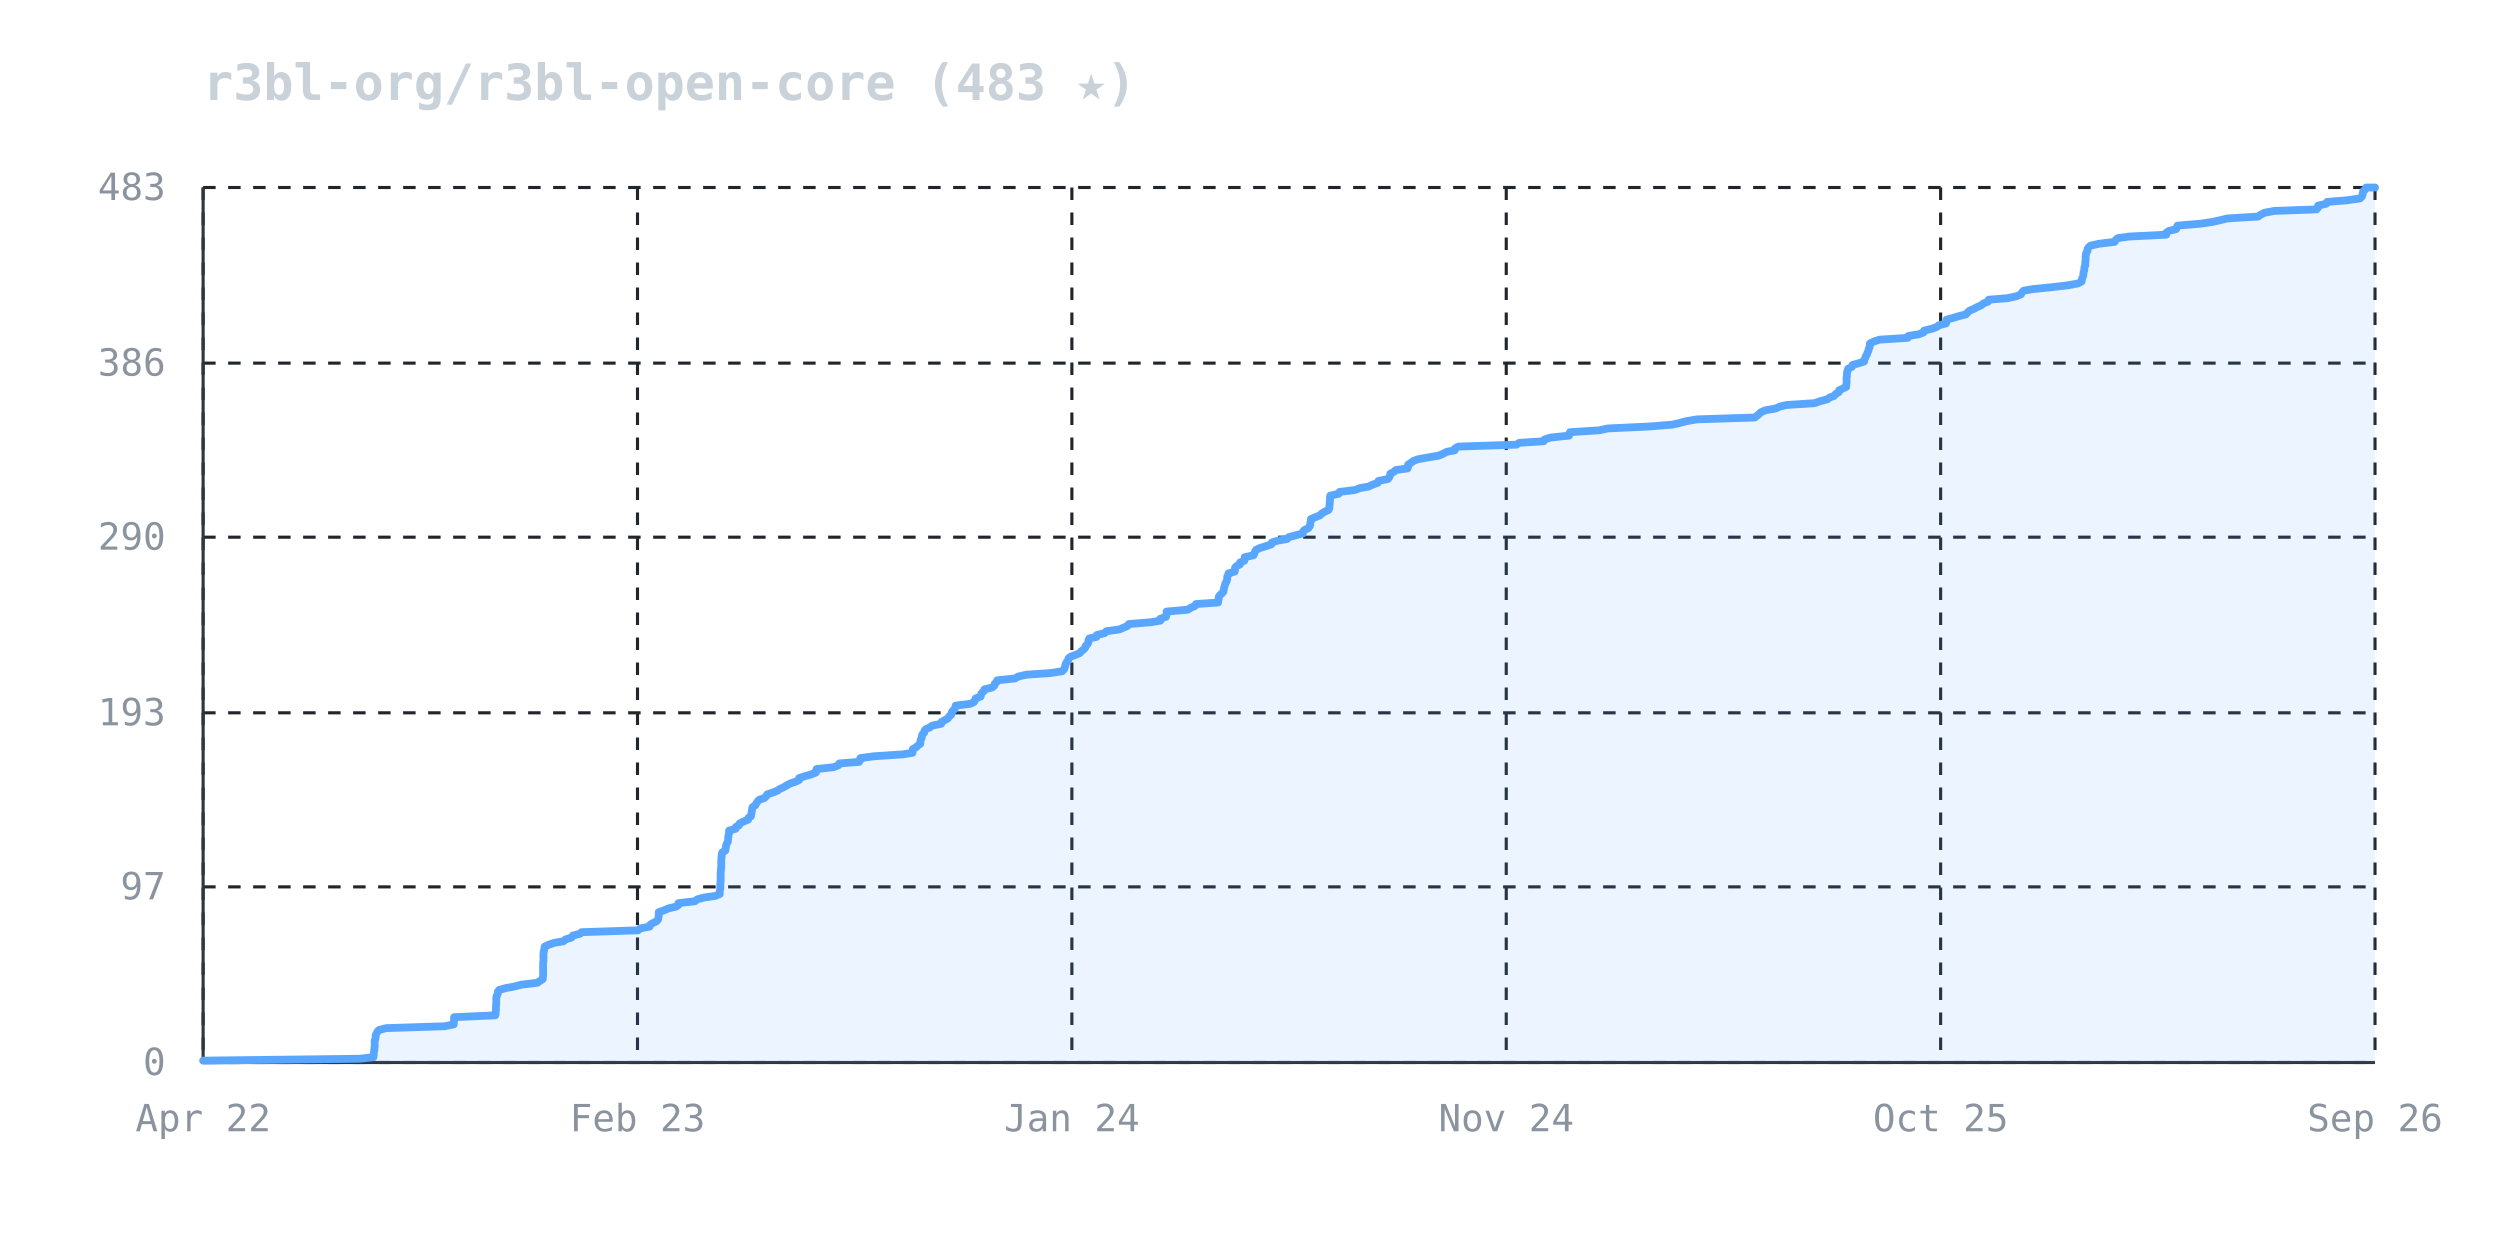
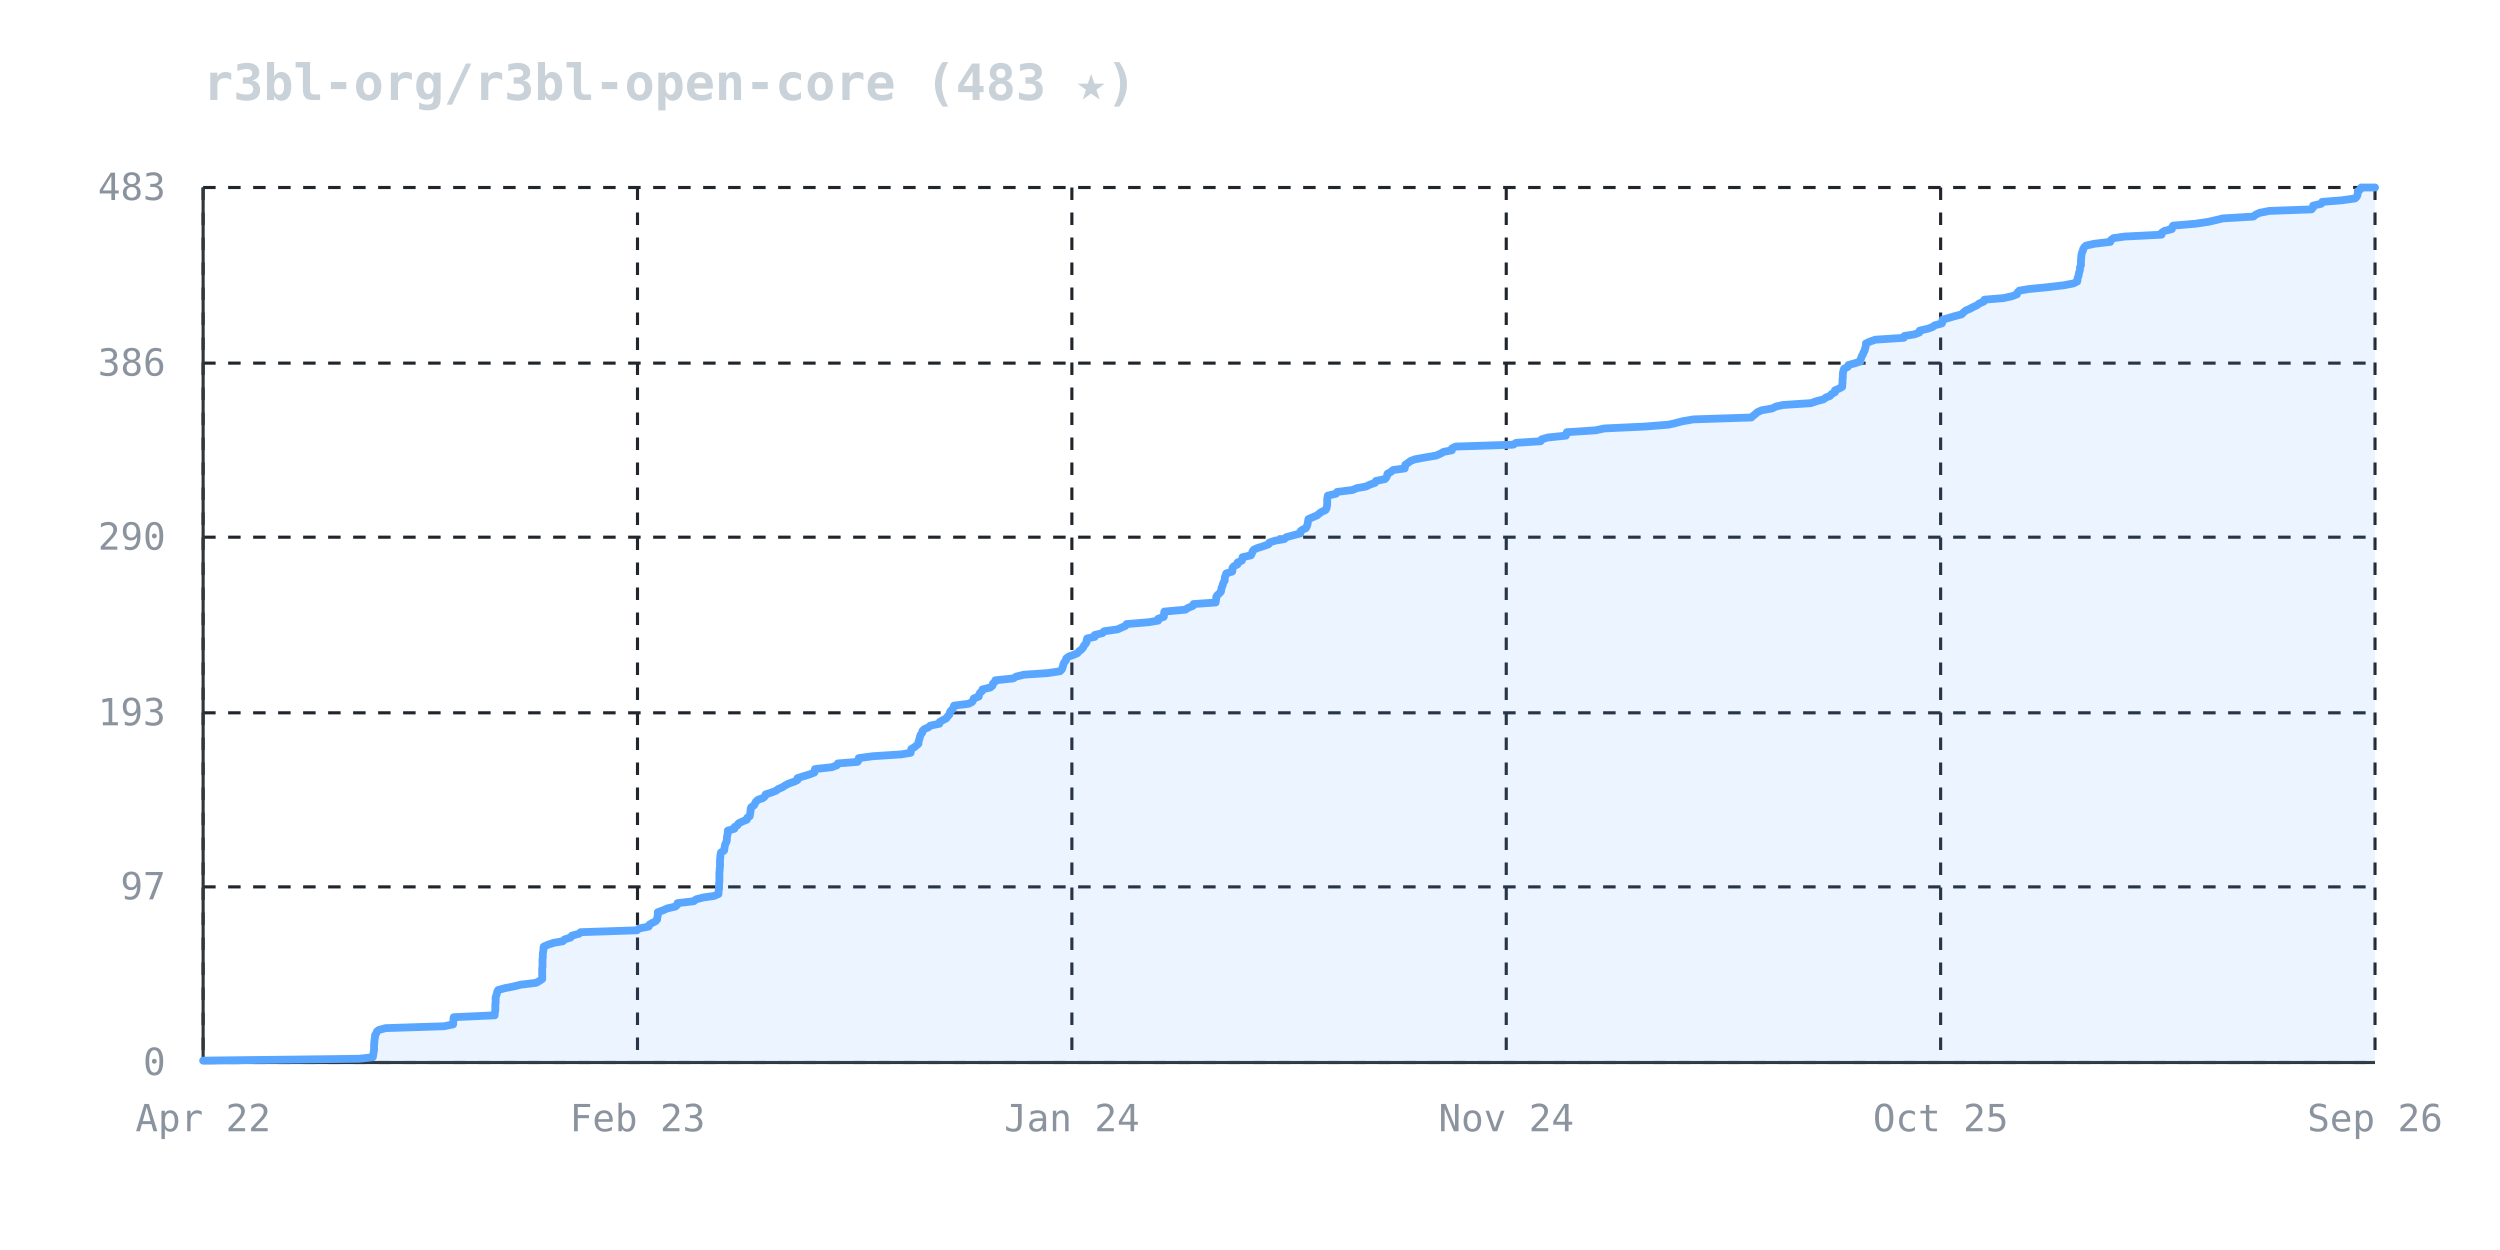
<svg xmlns="http://www.w3.org/2000/svg" viewBox="0 0 800 400" width="100%" height="100%" style="background-color: #0d1117; font-family: Iosevka, 'JetBrains Mono', 'Fira Code', 'Cascadia Code', ui-monospace, SFMono-Regular, Menlo, Monaco, Consolas, monospace;">
  <style>
    .title { fill: #c9d1d9; font-size: 16px; font-weight: 600; font-family: Iosevka, 'JetBrains Mono', 'Fira Code', 'Cascadia Code', ui-monospace, SFMono-Regular, Menlo, Monaco, Consolas, monospace; }
    .axis-line { stroke: #30363d; stroke-width: 1; }
    .line-path { fill: none; stroke: #58a6ff; stroke-width: 2.5; stroke-linejoin: round; stroke-linecap: round; }
    .area-path { fill: #58a6ff; fill-opacity: 0.12; }
  </style>
  <text x="65" y="32" class="title">r3bl-org/r3bl-open-core (483 ★)</text>
  <g id="grid">
    <line x1="65" y1="340.0" x2="760" y2="340.0" stroke="#21262d" stroke-dasharray="4,4" />
    <text x="53" y="344.0" fill="#8b949e" font-size="12" text-anchor="end" font-family="Iosevka, 'JetBrains Mono', 'Fira Code', 'Cascadia Code', ui-monospace, SFMono-Regular, Menlo, Monaco, Consolas, monospace">0</text>
    <line x1="65" y1="283.8" x2="760" y2="283.8" stroke="#21262d" stroke-dasharray="4,4" />
    <text x="53" y="287.8" fill="#8b949e" font-size="12" text-anchor="end" font-family="Iosevka, 'JetBrains Mono', 'Fira Code', 'Cascadia Code', ui-monospace, SFMono-Regular, Menlo, Monaco, Consolas, monospace">97</text>
    <line x1="65" y1="228.1" x2="760" y2="228.1" stroke="#21262d" stroke-dasharray="4,4" />
    <text x="53" y="232.1" fill="#8b949e" font-size="12" text-anchor="end" font-family="Iosevka, 'JetBrains Mono', 'Fira Code', 'Cascadia Code', ui-monospace, SFMono-Regular, Menlo, Monaco, Consolas, monospace">193</text>
    <line x1="65" y1="171.9" x2="760" y2="171.9" stroke="#21262d" stroke-dasharray="4,4" />
    <text x="53" y="175.9" fill="#8b949e" font-size="12" text-anchor="end" font-family="Iosevka, 'JetBrains Mono', 'Fira Code', 'Cascadia Code', ui-monospace, SFMono-Regular, Menlo, Monaco, Consolas, monospace">290</text>
    <line x1="65" y1="116.2" x2="760" y2="116.2" stroke="#21262d" stroke-dasharray="4,4" />
    <text x="53" y="120.2" fill="#8b949e" font-size="12" text-anchor="end" font-family="Iosevka, 'JetBrains Mono', 'Fira Code', 'Cascadia Code', ui-monospace, SFMono-Regular, Menlo, Monaco, Consolas, monospace">386</text>
    <line x1="65" y1="60.0" x2="760" y2="60.0" stroke="#21262d" stroke-dasharray="4,4" />
    <text x="53" y="64.0" fill="#8b949e" font-size="12" text-anchor="end" font-family="Iosevka, 'JetBrains Mono', 'Fira Code', 'Cascadia Code', ui-monospace, SFMono-Regular, Menlo, Monaco, Consolas, monospace">483</text>
    <line x1="65.0" y1="60" x2="65.0" y2="340" stroke="#21262d" stroke-dasharray="4,4" />
    <text x="65.0" y="362.0" fill="#8b949e" font-size="12" text-anchor="middle" font-family="Iosevka, 'JetBrains Mono', 'Fira Code', 'Cascadia Code', ui-monospace, SFMono-Regular, Menlo, Monaco, Consolas, monospace">Apr 22</text>
    <line x1="204.0" y1="60" x2="204.0" y2="340" stroke="#21262d" stroke-dasharray="4,4" />
    <text x="204.0" y="362.0" fill="#8b949e" font-size="12" text-anchor="middle" font-family="Iosevka, 'JetBrains Mono', 'Fira Code', 'Cascadia Code', ui-monospace, SFMono-Regular, Menlo, Monaco, Consolas, monospace">Feb 23</text>
    <line x1="343.0" y1="60" x2="343.0" y2="340" stroke="#21262d" stroke-dasharray="4,4" />
    <text x="343.0" y="362.0" fill="#8b949e" font-size="12" text-anchor="middle" font-family="Iosevka, 'JetBrains Mono', 'Fira Code', 'Cascadia Code', ui-monospace, SFMono-Regular, Menlo, Monaco, Consolas, monospace">Jan 24</text>
    <line x1="482.0" y1="60" x2="482.0" y2="340" stroke="#21262d" stroke-dasharray="4,4" />
    <text x="482.0" y="362.0" fill="#8b949e" font-size="12" text-anchor="middle" font-family="Iosevka, 'JetBrains Mono', 'Fira Code', 'Cascadia Code', ui-monospace, SFMono-Regular, Menlo, Monaco, Consolas, monospace">Nov 24</text>
    <line x1="621.0" y1="60" x2="621.0" y2="340" stroke="#21262d" stroke-dasharray="4,4" />
    <text x="621.0" y="362.0" fill="#8b949e" font-size="12" text-anchor="middle" font-family="Iosevka, 'JetBrains Mono', 'Fira Code', 'Cascadia Code', ui-monospace, SFMono-Regular, Menlo, Monaco, Consolas, monospace">Oct 25</text>
    <line x1="760.0" y1="60" x2="760.0" y2="340" stroke="#21262d" stroke-dasharray="4,4" />
    <text x="760.0" y="362.0" fill="#8b949e" font-size="12" text-anchor="middle" font-family="Iosevka, 'JetBrains Mono', 'Fira Code', 'Cascadia Code', ui-monospace, SFMono-Regular, Menlo, Monaco, Consolas, monospace">Sep 26</text>
  </g>
  <line x1="65" y1="340" x2="760" y2="340" class="axis-line" />
  <line x1="65" y1="60" x2="65" y2="340" class="axis-line" />
-   <polygon points="65.0,340.0 65.0,339.4 115.1,338.8 119.5,338.3 119.6,337.7 119.6,337.1 119.7,336.5 119.8,335.9 119.8,335.4 119.9,334.8 119.9,334.2 119.9,333.6 119.9,333.0 120.1,332.5 120.2,331.9 120.2,331.3 120.5,330.7 120.8,330.1 121.3,329.6 123.6,329.0 142.3,328.4 145.2,327.8 145.2,327.2 145.3,326.7 145.3,326.1 145.3,325.5 158.5,324.9 158.6,324.3 158.6,323.8 158.7,323.2 158.7,322.6 158.7,322.0 158.8,321.4 158.8,320.9 158.8,320.3 158.8,319.7 158.8,319.1 159.0,318.6 159.3,318.0 159.3,317.4 159.7,316.8 161.8,316.2 164.5,315.7 166.8,315.1 171.9,314.5 172.8,313.9 173.7,313.3 173.7,312.8 173.8,312.2 173.8,311.6 173.8,311.0 173.8,310.4 173.8,309.9 173.8,309.3 173.8,308.7 173.8,308.1 173.9,307.5 173.9,307.0 173.9,306.4 173.9,305.8 173.9,305.2 174.0,304.6 174.1,304.1 174.2,303.5 174.3,302.9 175.6,302.3 177.4,301.7 180.3,301.2 181.0,300.6 182.9,300.0 183.3,299.4 185.6,298.8 186.1,298.3 204.2,297.7 204.9,297.1 207.9,296.5 208.1,295.9 208.9,295.4 210.1,294.8 210.6,294.2 210.7,293.6 210.8,293.0 210.8,292.5 210.8,291.9 212.5,291.3 213.9,290.7 216.4,290.1 217.1,289.6 217.1,289.0 222.4,288.4 223.1,287.8 225.3,287.2 228.9,286.7 230.3,286.1 230.3,285.5 230.4,284.9 230.5,284.3 230.5,283.8 230.5,283.2 230.5,282.6 230.6,282.0 230.6,281.4 230.6,280.9 230.6,280.3 230.6,279.7 230.6,279.1 230.7,278.6 230.7,278.0 230.8,277.4 230.8,276.8 230.8,276.2 230.8,275.7 230.8,275.1 230.9,274.5 230.9,273.9 231.0,273.3 231.1,272.8 232.1,272.2 232.2,271.6 232.3,271.0 232.4,270.4 232.6,269.9 232.9,269.3 233.0,268.7 233.0,268.1 233.1,267.5 233.2,267.0 233.3,266.4 233.3,265.8 235.4,265.2 235.5,264.6 236.5,264.1 236.7,263.5 237.9,262.9 239.4,262.3 239.5,261.7 240.3,261.2 240.4,260.6 240.5,260.0 240.6,259.4 240.7,258.8 240.8,258.3 241.7,257.7 242.0,257.1 242.4,256.5 243.0,255.9 244.5,255.4 245.2,254.8 245.5,254.2 247.3,253.6 248.8,253.0 249.5,252.5 250.8,251.9 251.8,251.3 252.9,250.7 254.7,250.1 255.7,249.6 255.7,249.0 257.5,248.4 259.6,247.8 261.1,247.2 261.1,246.7 261.3,246.1 266.7,245.5 268.3,244.9 268.6,244.3 274.9,243.8 275.3,243.2 275.3,242.6 279.7,242.0 288.9,241.4 292.0,240.9 292.1,240.3 292.1,239.7 293.2,239.1 293.7,238.6 294.5,238.0 294.5,237.4 294.6,236.8 294.9,236.2 295.0,235.7 295.1,235.1 295.7,234.5 295.8,233.9 296.3,233.3 297.5,232.8 298.3,232.2 301.2,231.6 301.3,231.0 302.4,230.4 303.3,229.9 303.7,229.3 304.4,228.7 304.5,228.1 304.8,227.5 305.4,227.0 305.7,226.4 305.8,225.8 310.6,225.2 311.7,224.6 312.0,224.1 312.2,223.5 313.8,222.9 313.9,222.3 314.2,221.7 314.8,221.2 315.0,220.6 317.5,220.0 318.2,219.4 318.3,218.8 318.9,218.3 319.1,217.7 324.8,217.1 325.8,216.5 328.4,215.9 335.9,215.4 339.9,214.8 340.5,214.2 340.7,213.6 340.9,213.0 341.0,212.5 341.3,211.9 341.8,211.3 341.9,210.7 342.7,210.1 344.1,209.6 345.5,209.0 346.0,208.4 346.8,207.8 347.3,207.2 347.4,206.7 348.0,206.1 348.3,205.5 348.3,204.9 348.6,204.3 350.9,203.8 351.0,203.2 353.5,202.6 354.0,202.0 358.3,201.4 359.4,200.9 360.8,200.3 361.2,199.7 368.4,199.1 371.3,198.6 371.3,198.0 373.1,197.4 373.3,196.8 373.3,196.2 373.3,195.7 380.1,195.1 381.0,194.5 382.4,193.9 382.7,193.3 389.8,192.8 389.8,192.2 390.0,191.6 390.0,191.0 390.4,190.4 391.0,189.9 391.5,189.3 391.6,188.7 391.7,188.1 391.9,187.5 392.0,187.0 392.3,186.4 392.6,185.8 392.7,185.2 392.7,184.6 393.0,184.1 393.1,183.5 395.1,182.9 395.2,182.3 395.2,181.7 395.6,181.2 396.8,180.6 396.8,180.0 398.2,179.4 398.3,178.8 398.3,178.3 401.1,177.7 401.4,177.1 401.6,176.5 402.0,175.9 403.1,175.4 405.0,174.8 406.8,174.2 407.0,173.6 408.9,173.0 411.8,172.5 412.4,171.9 414.6,171.3 416.9,170.7 417.0,170.1 417.4,169.6 418.7,169.0 419.1,168.4 419.3,167.8 419.3,167.2 419.5,166.7 419.5,166.1 420.9,165.5 422.4,164.9 423.0,164.3 423.8,163.8 425.1,163.2 425.4,162.6 425.4,162.0 425.5,161.4 425.5,160.9 425.6,160.3 425.6,159.7 425.6,159.1 425.7,158.6 428.4,158.0 428.7,157.4 433.6,156.8 435.1,156.2 438.0,155.7 439.2,155.1 440.9,154.5 441.1,153.9 444.1,153.3 444.5,152.8 444.8,152.2 444.9,151.6 446.0,151.0 446.7,150.4 450.4,149.9 450.6,149.3 450.6,148.7 451.5,148.1 452.3,147.5 453.6,147.0 456.8,146.4 460.4,145.8 461.8,145.2 462.9,144.6 465.5,144.1 465.6,143.5 466.7,142.9 485.2,142.3 486.2,141.7 494.0,141.2 494.3,140.6 496.3,140.0 502.1,139.4 502.2,138.8 502.4,138.3 511.7,137.7 514.5,137.1 527.4,136.5 535.0,135.9 537.3,135.4 539.5,134.8 543.0,134.2 561.5,133.6 562.3,133.0 562.9,132.5 563.5,131.9 564.9,131.3 568.3,130.7 569.5,130.1 571.7,129.6 580.7,129.0 582.4,128.4 584.7,127.8 585.5,127.2 586.9,126.7 587.4,126.1 588.4,125.5 588.5,124.9 589.8,124.3 590.8,123.8 590.8,123.2 590.9,122.6 590.9,122.0 590.9,121.4 590.9,120.9 591.0,120.3 591.0,119.7 591.1,119.1 591.2,118.6 591.4,118.0 592.6,117.4 592.8,116.8 594.9,116.2 596.5,115.7 596.6,115.1 596.9,114.5 597.1,113.9 597.5,113.3 597.6,112.8 597.9,112.2 598.0,111.6 598.3,111.0 598.3,110.4 598.4,109.9 599.6,109.3 601.4,108.7 610.5,108.1 610.7,107.5 613.9,107.0 615.5,106.4 615.7,105.8 618.2,105.2 619.8,104.6 620.4,104.1 622.7,103.5 622.9,102.9 622.9,102.3 625.1,101.7 626.7,101.2 629.1,100.6 629.6,100.0 630.3,99.4 631.7,98.8 632.6,98.3 634.0,97.7 634.7,97.1 636.2,96.5 636.4,95.9 642.5,95.4 645.2,94.8 646.7,94.2 647.0,93.6 647.6,93.0 650.6,92.5 656.6,91.9 661.7,91.3 665.0,90.7 666.1,90.1 666.2,89.6 666.3,89.0 666.6,88.4 666.7,87.8 666.7,87.2 666.9,86.7 667.0,86.1 667.0,85.5 667.3,84.9 667.3,84.3 667.3,83.8 667.4,83.2 667.4,82.6 667.4,82.0 667.5,81.4 667.6,80.9 668.0,80.3 668.0,79.7 668.4,79.1 669.0,78.6 671.7,78.0 676.7,77.4 677.0,76.8 677.7,76.2 681.2,75.7 693.2,75.1 693.2,74.5 694.0,73.9 696.4,73.3 696.5,72.8 696.8,72.2 704.0,71.6 708.1,71.0 710.7,70.4 712.7,69.9 722.6,69.3 723.4,68.7 724.6,68.1 727.7,67.5 741.3,67.0 741.8,66.4 741.8,65.8 744.4,65.2 744.7,64.6 751.0,64.1 755.2,63.5 755.8,62.9 756.0,62.3 756.1,61.7 756.2,61.2 756.9,60.6 757.2,60.0 760.0,60.0 760.0,340.0" class="area-path" />
-   <polyline points="65.0,339.4 115.1,338.8 119.5,338.3 119.6,337.7 119.6,337.1 119.7,336.5 119.8,335.9 119.8,335.4 119.9,334.8 119.9,334.2 119.9,333.6 119.9,333.0 120.1,332.5 120.2,331.9 120.2,331.3 120.5,330.7 120.8,330.1 121.3,329.6 123.6,329.0 142.3,328.4 145.2,327.8 145.2,327.2 145.3,326.7 145.3,326.1 145.3,325.5 158.5,324.9 158.6,324.3 158.6,323.8 158.7,323.2 158.7,322.6 158.7,322.0 158.8,321.4 158.8,320.9 158.8,320.3 158.8,319.7 158.8,319.1 159.0,318.6 159.3,318.0 159.3,317.4 159.7,316.8 161.8,316.2 164.5,315.7 166.8,315.1 171.9,314.5 172.8,313.9 173.7,313.3 173.7,312.8 173.8,312.2 173.8,311.6 173.8,311.0 173.8,310.4 173.8,309.9 173.8,309.3 173.8,308.7 173.8,308.1 173.9,307.5 173.9,307.0 173.9,306.4 173.9,305.8 173.9,305.2 174.0,304.6 174.1,304.1 174.2,303.5 174.3,302.9 175.6,302.3 177.4,301.7 180.3,301.2 181.0,300.6 182.9,300.0 183.3,299.4 185.6,298.8 186.1,298.3 204.2,297.7 204.9,297.1 207.9,296.5 208.1,295.9 208.9,295.4 210.1,294.8 210.6,294.2 210.7,293.6 210.8,293.0 210.8,292.5 210.8,291.9 212.5,291.3 213.9,290.7 216.4,290.1 217.1,289.6 217.1,289.0 222.4,288.4 223.1,287.8 225.3,287.2 228.9,286.7 230.3,286.1 230.3,285.5 230.4,284.9 230.5,284.3 230.5,283.8 230.5,283.2 230.5,282.6 230.6,282.0 230.6,281.4 230.6,280.9 230.6,280.3 230.6,279.7 230.6,279.1 230.7,278.6 230.7,278.0 230.8,277.4 230.8,276.8 230.8,276.2 230.8,275.7 230.8,275.1 230.9,274.5 230.9,273.9 231.0,273.3 231.1,272.8 232.1,272.2 232.2,271.6 232.3,271.0 232.4,270.4 232.6,269.9 232.9,269.3 233.0,268.7 233.0,268.1 233.1,267.5 233.2,267.0 233.3,266.4 233.3,265.8 235.4,265.2 235.5,264.6 236.5,264.1 236.7,263.5 237.9,262.9 239.4,262.3 239.5,261.7 240.3,261.2 240.4,260.6 240.5,260.0 240.6,259.4 240.7,258.8 240.8,258.3 241.7,257.7 242.0,257.1 242.4,256.5 243.0,255.9 244.5,255.4 245.2,254.8 245.5,254.2 247.3,253.6 248.8,253.0 249.5,252.5 250.8,251.9 251.8,251.3 252.9,250.7 254.7,250.1 255.7,249.6 255.7,249.0 257.5,248.4 259.6,247.8 261.1,247.2 261.1,246.7 261.3,246.1 266.7,245.5 268.3,244.9 268.6,244.3 274.9,243.8 275.3,243.2 275.3,242.6 279.7,242.0 288.9,241.4 292.0,240.9 292.1,240.3 292.1,239.7 293.2,239.1 293.7,238.6 294.5,238.0 294.5,237.4 294.6,236.8 294.9,236.2 295.0,235.7 295.1,235.1 295.7,234.5 295.8,233.9 296.3,233.3 297.5,232.8 298.3,232.2 301.2,231.6 301.3,231.0 302.4,230.4 303.3,229.9 303.7,229.3 304.4,228.7 304.5,228.1 304.8,227.5 305.4,227.0 305.7,226.4 305.8,225.8 310.6,225.2 311.7,224.6 312.0,224.1 312.2,223.5 313.8,222.9 313.9,222.3 314.2,221.7 314.8,221.2 315.0,220.6 317.5,220.0 318.2,219.4 318.3,218.8 318.9,218.3 319.1,217.7 324.8,217.1 325.8,216.5 328.4,215.9 335.9,215.4 339.9,214.8 340.5,214.2 340.7,213.6 340.9,213.0 341.0,212.5 341.3,211.9 341.8,211.3 341.9,210.7 342.7,210.1 344.1,209.6 345.5,209.0 346.0,208.4 346.8,207.8 347.3,207.2 347.4,206.7 348.0,206.1 348.3,205.5 348.3,204.9 348.6,204.3 350.9,203.8 351.0,203.2 353.5,202.6 354.0,202.0 358.3,201.4 359.4,200.9 360.8,200.3 361.2,199.7 368.4,199.1 371.3,198.6 371.3,198.0 373.1,197.4 373.3,196.8 373.3,196.2 373.3,195.7 380.1,195.1 381.0,194.5 382.4,193.9 382.7,193.3 389.8,192.8 389.8,192.2 390.0,191.6 390.0,191.0 390.4,190.4 391.0,189.9 391.5,189.3 391.6,188.7 391.7,188.1 391.9,187.5 392.0,187.0 392.3,186.4 392.6,185.8 392.7,185.2 392.7,184.6 393.0,184.1 393.1,183.5 395.1,182.9 395.2,182.3 395.2,181.7 395.6,181.2 396.8,180.6 396.8,180.0 398.2,179.4 398.3,178.8 398.3,178.3 401.1,177.7 401.4,177.1 401.6,176.5 402.0,175.9 403.1,175.4 405.0,174.8 406.8,174.2 407.0,173.6 408.9,173.0 411.8,172.5 412.4,171.9 414.6,171.3 416.9,170.7 417.0,170.1 417.4,169.6 418.7,169.0 419.1,168.4 419.3,167.8 419.3,167.2 419.5,166.7 419.5,166.1 420.9,165.5 422.4,164.9 423.0,164.3 423.8,163.8 425.1,163.2 425.4,162.6 425.4,162.0 425.5,161.4 425.5,160.9 425.6,160.3 425.6,159.7 425.6,159.1 425.7,158.6 428.4,158.0 428.7,157.4 433.6,156.8 435.1,156.2 438.0,155.7 439.2,155.1 440.9,154.5 441.1,153.9 444.1,153.3 444.5,152.8 444.8,152.2 444.9,151.6 446.0,151.0 446.7,150.4 450.4,149.9 450.6,149.3 450.6,148.7 451.5,148.1 452.3,147.5 453.6,147.0 456.8,146.4 460.4,145.8 461.8,145.2 462.9,144.6 465.5,144.1 465.6,143.5 466.7,142.9 485.2,142.3 486.2,141.7 494.0,141.2 494.3,140.6 496.3,140.0 502.1,139.4 502.2,138.8 502.4,138.3 511.7,137.7 514.5,137.1 527.4,136.5 535.0,135.9 537.3,135.4 539.5,134.8 543.0,134.2 561.5,133.6 562.3,133.0 562.9,132.5 563.5,131.9 564.9,131.3 568.3,130.7 569.5,130.1 571.7,129.6 580.7,129.0 582.4,128.4 584.7,127.8 585.5,127.2 586.9,126.7 587.4,126.1 588.4,125.5 588.5,124.9 589.8,124.3 590.8,123.8 590.8,123.2 590.9,122.6 590.9,122.0 590.9,121.4 590.9,120.9 591.0,120.3 591.0,119.7 591.1,119.1 591.2,118.6 591.4,118.0 592.6,117.4 592.8,116.8 594.9,116.2 596.5,115.7 596.6,115.1 596.9,114.5 597.1,113.9 597.5,113.3 597.6,112.8 597.9,112.2 598.0,111.6 598.3,111.0 598.3,110.4 598.4,109.9 599.6,109.3 601.4,108.7 610.5,108.1 610.7,107.5 613.9,107.0 615.5,106.4 615.7,105.8 618.2,105.2 619.8,104.6 620.4,104.1 622.7,103.5 622.9,102.9 622.9,102.3 625.1,101.7 626.7,101.2 629.1,100.6 629.6,100.0 630.3,99.4 631.7,98.8 632.6,98.3 634.0,97.7 634.7,97.1 636.2,96.5 636.4,95.9 642.5,95.4 645.2,94.8 646.7,94.2 647.0,93.6 647.6,93.0 650.6,92.5 656.6,91.9 661.7,91.3 665.0,90.7 666.1,90.1 666.2,89.6 666.3,89.0 666.6,88.4 666.7,87.8 666.7,87.2 666.9,86.7 667.0,86.1 667.0,85.5 667.3,84.9 667.3,84.3 667.3,83.8 667.4,83.2 667.4,82.6 667.4,82.0 667.5,81.4 667.6,80.9 668.0,80.3 668.0,79.7 668.4,79.1 669.0,78.6 671.7,78.0 676.7,77.4 677.0,76.8 677.7,76.2 681.2,75.7 693.2,75.1 693.2,74.5 694.0,73.9 696.4,73.3 696.5,72.8 696.8,72.2 704.0,71.6 708.1,71.0 710.7,70.4 712.7,69.9 722.6,69.3 723.4,68.7 724.6,68.1 727.7,67.5 741.3,67.0 741.8,66.4 741.8,65.8 744.4,65.2 744.7,64.6 751.0,64.1 755.2,63.5 755.8,62.9 756.0,62.3 756.1,61.7 756.2,61.2 756.9,60.6 757.2,60.0 760.0,60.0" class="line-path" />
+   <polygon points="65.0,340.0 65.0,339.4 115.0,338.8 119.3,338.3 119.4,337.7 119.5,337.1 119.6,336.5 119.7,335.9 119.7,335.4 119.7,334.8 119.7,334.2 119.8,333.6 119.8,333.0 119.9,332.5 120.0,331.9 120.0,331.3 120.4,330.7 120.6,330.1 121.2,329.6 123.4,329.0 142.1,328.4 145.0,327.8 145.0,327.2 145.1,326.7 145.1,326.1 145.2,325.5 158.3,324.9 158.3,324.3 158.4,323.8 158.5,323.2 158.5,322.6 158.5,322.0 158.5,321.4 158.6,320.9 158.6,320.3 158.6,319.7 158.6,319.1 158.8,318.6 159.0,318.0 159.1,317.4 159.4,316.8 161.6,316.2 164.2,315.7 166.6,315.1 171.6,314.5 172.6,313.9 173.5,313.3 173.5,312.8 173.5,312.2 173.5,311.6 173.5,311.0 173.5,310.4 173.5,309.9 173.6,309.3 173.6,308.7 173.6,308.1 173.6,307.5 173.6,307.0 173.7,306.4 173.7,305.8 173.7,305.2 173.8,304.6 173.9,304.1 173.9,303.5 174.0,302.9 175.4,302.3 177.2,301.7 180.1,301.2 180.7,300.6 182.6,300.0 183.0,299.4 185.3,298.8 185.8,298.3 203.8,297.7 204.5,297.1 207.6,296.5 207.8,295.9 208.6,295.4 209.8,294.8 210.3,294.2 210.3,293.6 210.5,293.0 210.5,292.5 210.5,291.9 212.2,291.3 213.5,290.7 216.1,290.1 216.7,289.6 216.8,289.0 222.0,288.4 222.7,287.8 225.0,287.2 228.5,286.7 229.9,286.1 229.9,285.5 230.0,284.9 230.1,284.3 230.1,283.8 230.1,283.2 230.1,282.6 230.2,282.0 230.2,281.4 230.2,280.9 230.2,280.3 230.2,279.7 230.2,279.1 230.3,278.6 230.3,278.0 230.4,277.4 230.4,276.8 230.4,276.2 230.4,275.7 230.4,275.1 230.5,274.5 230.5,273.9 230.6,273.3 230.7,272.8 231.7,272.2 231.8,271.6 231.9,271.0 232.0,270.4 232.2,269.9 232.5,269.3 232.6,268.7 232.6,268.1 232.7,267.5 232.8,267.0 232.9,266.4 232.9,265.8 235.0,265.2 235.1,264.6 236.0,264.1 236.3,263.5 237.5,262.9 239.0,262.3 239.1,261.7 239.9,261.2 240.0,260.6 240.1,260.0 240.2,259.4 240.2,258.8 240.4,258.3 241.3,257.7 241.6,257.1 241.9,256.5 242.6,255.9 244.1,255.4 244.8,254.8 245.0,254.2 246.9,253.6 248.4,253.0 249.0,252.5 250.4,251.9 251.3,251.3 252.5,250.7 254.2,250.1 255.2,249.6 255.2,249.0 257.1,248.4 259.1,247.8 260.6,247.2 260.7,246.7 260.8,246.1 266.2,245.5 267.8,244.9 268.1,244.3 274.4,243.8 274.8,243.2 274.8,242.6 279.2,242.0 288.4,241.4 291.4,240.9 291.5,240.3 291.6,239.7 292.6,239.1 293.2,238.6 293.9,238.0 293.9,237.4 294.1,236.8 294.3,236.2 294.4,235.7 294.6,235.1 295.1,234.5 295.2,233.9 295.8,233.3 297.0,232.8 297.7,232.2 300.6,231.6 300.7,231.0 301.8,230.4 302.8,229.9 303.2,229.3 303.8,228.7 303.9,228.1 304.2,227.5 304.8,227.0 305.1,226.4 305.3,225.8 310.0,225.2 311.1,224.6 311.4,224.1 311.6,223.5 313.2,222.9 313.3,222.3 313.6,221.7 314.2,221.2 314.4,220.6 316.9,220.0 317.6,219.4 317.7,218.8 318.3,218.3 318.5,217.7 324.2,217.1 325.2,216.5 327.7,215.9 335.2,215.4 339.2,214.8 339.8,214.2 340.0,213.6 340.2,213.0 340.3,212.5 340.6,211.9 341.1,211.3 341.2,210.7 342.0,210.1 343.4,209.6 344.8,209.0 345.3,208.4 346.1,207.8 346.6,207.2 346.8,206.7 347.3,206.1 347.7,205.5 347.7,204.9 347.9,204.3 350.3,203.8 350.3,203.2 352.8,202.6 353.3,202.0 357.6,201.4 358.7,200.9 360.1,200.3 360.5,199.7 367.7,199.1 370.6,198.6 370.6,198.0 372.4,197.4 372.5,196.8 372.5,196.2 372.6,195.7 379.3,195.1 380.2,194.5 381.7,193.9 381.9,193.3 389.0,192.8 389.1,192.2 389.2,191.6 389.2,191.0 389.6,190.4 390.2,189.9 390.7,189.3 390.8,188.7 390.9,188.1 391.2,187.5 391.3,187.0 391.5,186.4 391.9,185.8 391.9,185.2 392.0,184.6 392.2,184.1 392.4,183.5 394.3,182.9 394.4,182.3 394.4,181.7 394.8,181.2 396.0,180.6 396.0,180.0 397.4,179.4 397.6,178.8 397.6,178.3 400.3,177.7 400.6,177.1 400.8,176.5 401.2,175.9 402.3,175.4 404.2,174.8 405.9,174.2 406.2,173.6 408.1,173.0 411.0,172.5 411.6,171.9 413.8,171.3 416.1,170.7 416.1,170.1 416.6,169.6 417.9,169.0 418.2,168.4 418.4,167.8 418.5,167.2 418.6,166.7 418.7,166.1 420.1,165.5 421.5,164.9 422.2,164.3 422.9,163.8 424.2,163.2 424.5,162.6 424.6,162.0 424.7,161.4 424.7,160.9 424.7,160.3 424.7,159.7 424.8,159.1 424.9,158.6 427.5,158.0 427.9,157.4 432.8,156.8 434.2,156.2 437.1,155.7 438.3,155.1 440.0,154.5 440.3,153.9 443.2,153.3 443.6,152.8 443.9,152.2 444.0,151.6 445.1,151.0 445.8,150.4 449.5,149.9 449.6,149.3 449.7,148.7 450.6,148.1 451.4,147.5 452.7,147.0 455.9,146.4 459.5,145.8 460.9,145.2 461.9,144.6 464.6,144.1 464.6,143.5 465.8,142.9 484.2,142.3 485.2,141.7 493.0,141.2 493.3,140.6 495.3,140.0 501.1,139.4 501.2,138.8 501.4,138.3 510.6,137.7 513.4,137.1 526.3,136.5 533.9,135.9 536.1,135.4 538.4,134.8 541.9,134.2 560.4,133.6 561.1,133.0 561.7,132.5 562.4,131.9 563.7,131.3 567.1,130.7 568.3,130.1 570.5,129.6 579.5,129.0 581.2,128.4 583.5,127.8 584.3,127.2 585.6,126.7 586.1,126.1 587.2,125.5 587.2,124.9 588.6,124.3 589.5,123.8 589.5,123.2 589.6,122.6 589.6,122.0 589.6,121.4 589.7,120.9 589.7,120.3 589.7,119.7 589.8,119.1 589.9,118.6 590.1,118.0 591.3,117.4 591.5,116.8 593.7,116.2 595.3,115.7 595.3,115.1 595.6,114.5 595.8,113.9 596.2,113.3 596.3,112.8 596.7,112.2 596.8,111.6 597.0,111.0 597.1,110.4 597.1,109.9 598.4,109.3 600.1,108.7 609.2,108.1 609.4,107.5 612.6,107.0 614.2,106.4 614.3,105.8 616.9,105.2 618.5,104.6 619.1,104.1 621.4,103.5 621.6,102.9 621.6,102.3 623.7,101.7 625.4,101.2 627.7,100.6 628.3,100.0 629.0,99.4 630.4,98.8 631.3,98.3 632.6,97.7 633.4,97.1 634.8,96.5 635.0,95.9 641.1,95.4 643.8,94.8 645.4,94.2 645.6,93.6 646.2,93.0 649.2,92.5 655.2,91.9 660.3,91.3 663.5,90.7 664.7,90.1 664.8,89.6 664.8,89.0 665.1,88.4 665.2,87.8 665.3,87.2 665.5,86.7 665.6,86.1 665.6,85.5 665.9,84.9 665.9,84.3 665.9,83.8 665.9,83.2 666.0,82.6 666.0,82.0 666.1,81.4 666.2,80.9 666.5,80.3 666.6,79.7 667.0,79.1 667.5,78.6 670.2,78.0 675.3,77.4 675.5,76.8 676.3,76.2 679.8,75.7 691.7,75.1 691.7,74.5 692.6,73.9 695.0,73.3 695.0,72.8 695.4,72.2 702.5,71.6 706.6,71.0 709.2,70.4 711.2,69.9 721.1,69.3 721.8,68.7 723.1,68.1 726.1,67.5 739.7,67.0 740.2,66.4 740.2,65.8 742.8,65.2 743.1,64.6 749.4,64.1 753.6,63.5 754.2,62.9 754.4,62.3 754.5,61.7 754.5,61.2 755.3,60.6 755.6,60.0 760.0,60.0 760.0,340.0" class="area-path" />
+   <polyline points="65.0,339.4 115.0,338.8 119.3,338.3 119.4,337.7 119.5,337.1 119.6,336.5 119.7,335.9 119.7,335.4 119.7,334.8 119.7,334.2 119.8,333.6 119.8,333.0 119.9,332.5 120.0,331.9 120.0,331.3 120.4,330.7 120.6,330.1 121.2,329.6 123.4,329.0 142.1,328.4 145.0,327.8 145.0,327.2 145.1,326.7 145.1,326.1 145.2,325.5 158.3,324.9 158.3,324.3 158.4,323.8 158.5,323.2 158.5,322.6 158.5,322.0 158.5,321.4 158.6,320.9 158.6,320.3 158.6,319.7 158.6,319.1 158.8,318.6 159.0,318.0 159.1,317.4 159.4,316.8 161.6,316.2 164.2,315.7 166.6,315.1 171.6,314.5 172.6,313.9 173.5,313.3 173.5,312.8 173.5,312.2 173.5,311.6 173.5,311.0 173.5,310.4 173.5,309.9 173.6,309.3 173.6,308.7 173.6,308.1 173.6,307.5 173.6,307.0 173.7,306.4 173.7,305.8 173.7,305.2 173.8,304.6 173.9,304.1 173.9,303.5 174.0,302.9 175.4,302.3 177.2,301.7 180.1,301.2 180.7,300.6 182.6,300.0 183.0,299.4 185.3,298.8 185.8,298.3 203.8,297.7 204.5,297.1 207.6,296.5 207.8,295.9 208.6,295.4 209.8,294.8 210.3,294.2 210.3,293.6 210.5,293.0 210.5,292.5 210.5,291.9 212.2,291.3 213.5,290.7 216.1,290.1 216.7,289.6 216.8,289.0 222.0,288.4 222.7,287.8 225.0,287.2 228.5,286.7 229.9,286.1 229.9,285.5 230.0,284.9 230.1,284.3 230.1,283.8 230.1,283.2 230.1,282.6 230.2,282.0 230.2,281.4 230.2,280.9 230.2,280.3 230.2,279.7 230.2,279.1 230.3,278.6 230.3,278.0 230.4,277.4 230.4,276.8 230.4,276.2 230.4,275.7 230.4,275.1 230.5,274.5 230.5,273.9 230.6,273.3 230.7,272.8 231.7,272.2 231.8,271.6 231.9,271.0 232.0,270.4 232.2,269.9 232.5,269.3 232.6,268.7 232.6,268.1 232.7,267.5 232.8,267.0 232.9,266.4 232.9,265.8 235.0,265.2 235.1,264.6 236.0,264.1 236.3,263.5 237.5,262.9 239.0,262.3 239.1,261.7 239.9,261.2 240.0,260.6 240.1,260.0 240.2,259.4 240.2,258.8 240.4,258.3 241.3,257.7 241.6,257.1 241.9,256.5 242.6,255.9 244.1,255.4 244.8,254.8 245.0,254.2 246.9,253.6 248.4,253.0 249.0,252.5 250.4,251.9 251.3,251.3 252.5,250.7 254.2,250.1 255.2,249.6 255.2,249.0 257.1,248.4 259.1,247.8 260.6,247.2 260.7,246.7 260.8,246.1 266.2,245.5 267.8,244.9 268.1,244.3 274.4,243.8 274.8,243.2 274.8,242.6 279.2,242.0 288.4,241.4 291.4,240.9 291.5,240.3 291.6,239.7 292.6,239.1 293.2,238.6 293.9,238.0 293.9,237.4 294.1,236.8 294.3,236.2 294.4,235.7 294.6,235.1 295.1,234.5 295.2,233.9 295.8,233.3 297.0,232.8 297.7,232.2 300.6,231.6 300.7,231.0 301.8,230.4 302.8,229.9 303.2,229.3 303.8,228.7 303.9,228.1 304.2,227.5 304.8,227.0 305.1,226.4 305.3,225.8 310.0,225.2 311.1,224.6 311.4,224.1 311.6,223.5 313.2,222.9 313.3,222.3 313.6,221.7 314.2,221.2 314.4,220.6 316.9,220.0 317.6,219.4 317.7,218.8 318.3,218.3 318.5,217.7 324.2,217.1 325.2,216.5 327.7,215.9 335.2,215.4 339.2,214.8 339.8,214.2 340.0,213.6 340.2,213.0 340.3,212.5 340.6,211.9 341.1,211.3 341.2,210.7 342.0,210.1 343.4,209.6 344.8,209.0 345.3,208.4 346.1,207.8 346.6,207.2 346.8,206.7 347.3,206.1 347.7,205.5 347.7,204.9 347.9,204.3 350.3,203.8 350.3,203.2 352.8,202.6 353.3,202.0 357.6,201.4 358.7,200.9 360.1,200.3 360.5,199.7 367.7,199.1 370.6,198.6 370.6,198.0 372.4,197.4 372.5,196.8 372.5,196.2 372.6,195.7 379.3,195.1 380.2,194.5 381.7,193.9 381.9,193.3 389.0,192.8 389.1,192.2 389.2,191.6 389.2,191.0 389.6,190.4 390.2,189.9 390.7,189.3 390.8,188.7 390.9,188.1 391.2,187.5 391.3,187.0 391.5,186.4 391.9,185.8 391.9,185.2 392.0,184.6 392.2,184.1 392.4,183.5 394.3,182.9 394.4,182.3 394.4,181.7 394.8,181.2 396.0,180.6 396.0,180.0 397.4,179.4 397.6,178.8 397.6,178.3 400.3,177.7 400.6,177.1 400.8,176.5 401.2,175.9 402.3,175.4 404.2,174.8 405.9,174.2 406.2,173.6 408.1,173.0 411.0,172.5 411.6,171.9 413.8,171.3 416.1,170.7 416.1,170.1 416.6,169.6 417.9,169.0 418.2,168.4 418.4,167.8 418.5,167.2 418.6,166.7 418.7,166.1 420.1,165.5 421.5,164.9 422.2,164.3 422.9,163.8 424.2,163.2 424.5,162.6 424.6,162.0 424.7,161.4 424.7,160.9 424.7,160.3 424.7,159.7 424.8,159.1 424.9,158.6 427.5,158.0 427.9,157.4 432.8,156.8 434.2,156.2 437.1,155.7 438.3,155.1 440.0,154.5 440.3,153.9 443.2,153.3 443.6,152.8 443.9,152.2 444.0,151.6 445.1,151.0 445.8,150.4 449.5,149.9 449.6,149.3 449.7,148.7 450.6,148.1 451.4,147.5 452.7,147.0 455.9,146.4 459.5,145.8 460.9,145.2 461.9,144.6 464.6,144.1 464.6,143.5 465.8,142.9 484.2,142.3 485.2,141.7 493.0,141.2 493.3,140.6 495.3,140.0 501.1,139.4 501.2,138.8 501.4,138.3 510.6,137.7 513.4,137.1 526.3,136.5 533.9,135.9 536.1,135.4 538.4,134.8 541.9,134.2 560.4,133.6 561.1,133.0 561.7,132.5 562.4,131.9 563.7,131.3 567.1,130.7 568.3,130.1 570.5,129.6 579.5,129.0 581.2,128.4 583.5,127.8 584.3,127.2 585.6,126.7 586.1,126.1 587.2,125.5 587.2,124.9 588.6,124.3 589.5,123.8 589.5,123.2 589.6,122.6 589.6,122.0 589.6,121.4 589.7,120.9 589.7,120.3 589.7,119.7 589.8,119.1 589.9,118.6 590.1,118.0 591.3,117.4 591.5,116.8 593.7,116.2 595.3,115.7 595.3,115.1 595.6,114.5 595.8,113.9 596.2,113.3 596.3,112.8 596.7,112.2 596.8,111.6 597.0,111.0 597.1,110.4 597.1,109.9 598.4,109.3 600.1,108.7 609.2,108.1 609.4,107.5 612.6,107.0 614.2,106.4 614.3,105.8 616.9,105.2 618.5,104.6 619.1,104.1 621.4,103.5 621.6,102.9 621.6,102.3 623.7,101.7 625.4,101.2 627.7,100.6 628.3,100.0 629.0,99.4 630.4,98.8 631.3,98.3 632.6,97.7 633.4,97.1 634.8,96.5 635.0,95.9 641.1,95.4 643.8,94.8 645.4,94.2 645.6,93.6 646.2,93.0 649.2,92.5 655.2,91.9 660.3,91.3 663.5,90.7 664.7,90.1 664.8,89.6 664.8,89.0 665.1,88.4 665.2,87.8 665.3,87.2 665.5,86.7 665.6,86.1 665.6,85.5 665.9,84.9 665.9,84.3 665.9,83.8 665.9,83.2 666.0,82.6 666.0,82.0 666.1,81.4 666.2,80.9 666.5,80.3 666.6,79.7 667.0,79.1 667.5,78.6 670.2,78.0 675.3,77.4 675.5,76.8 676.3,76.2 679.8,75.7 691.7,75.1 691.7,74.5 692.6,73.9 695.0,73.3 695.0,72.8 695.4,72.2 702.5,71.6 706.6,71.0 709.2,70.4 711.2,69.9 721.1,69.3 721.8,68.7 723.1,68.1 726.1,67.5 739.7,67.0 740.2,66.4 740.2,65.8 742.8,65.2 743.1,64.6 749.4,64.1 753.6,63.5 754.2,62.9 754.4,62.3 754.5,61.7 754.5,61.2 755.3,60.6 755.6,60.0 760.0,60.0" class="line-path" />
</svg>
